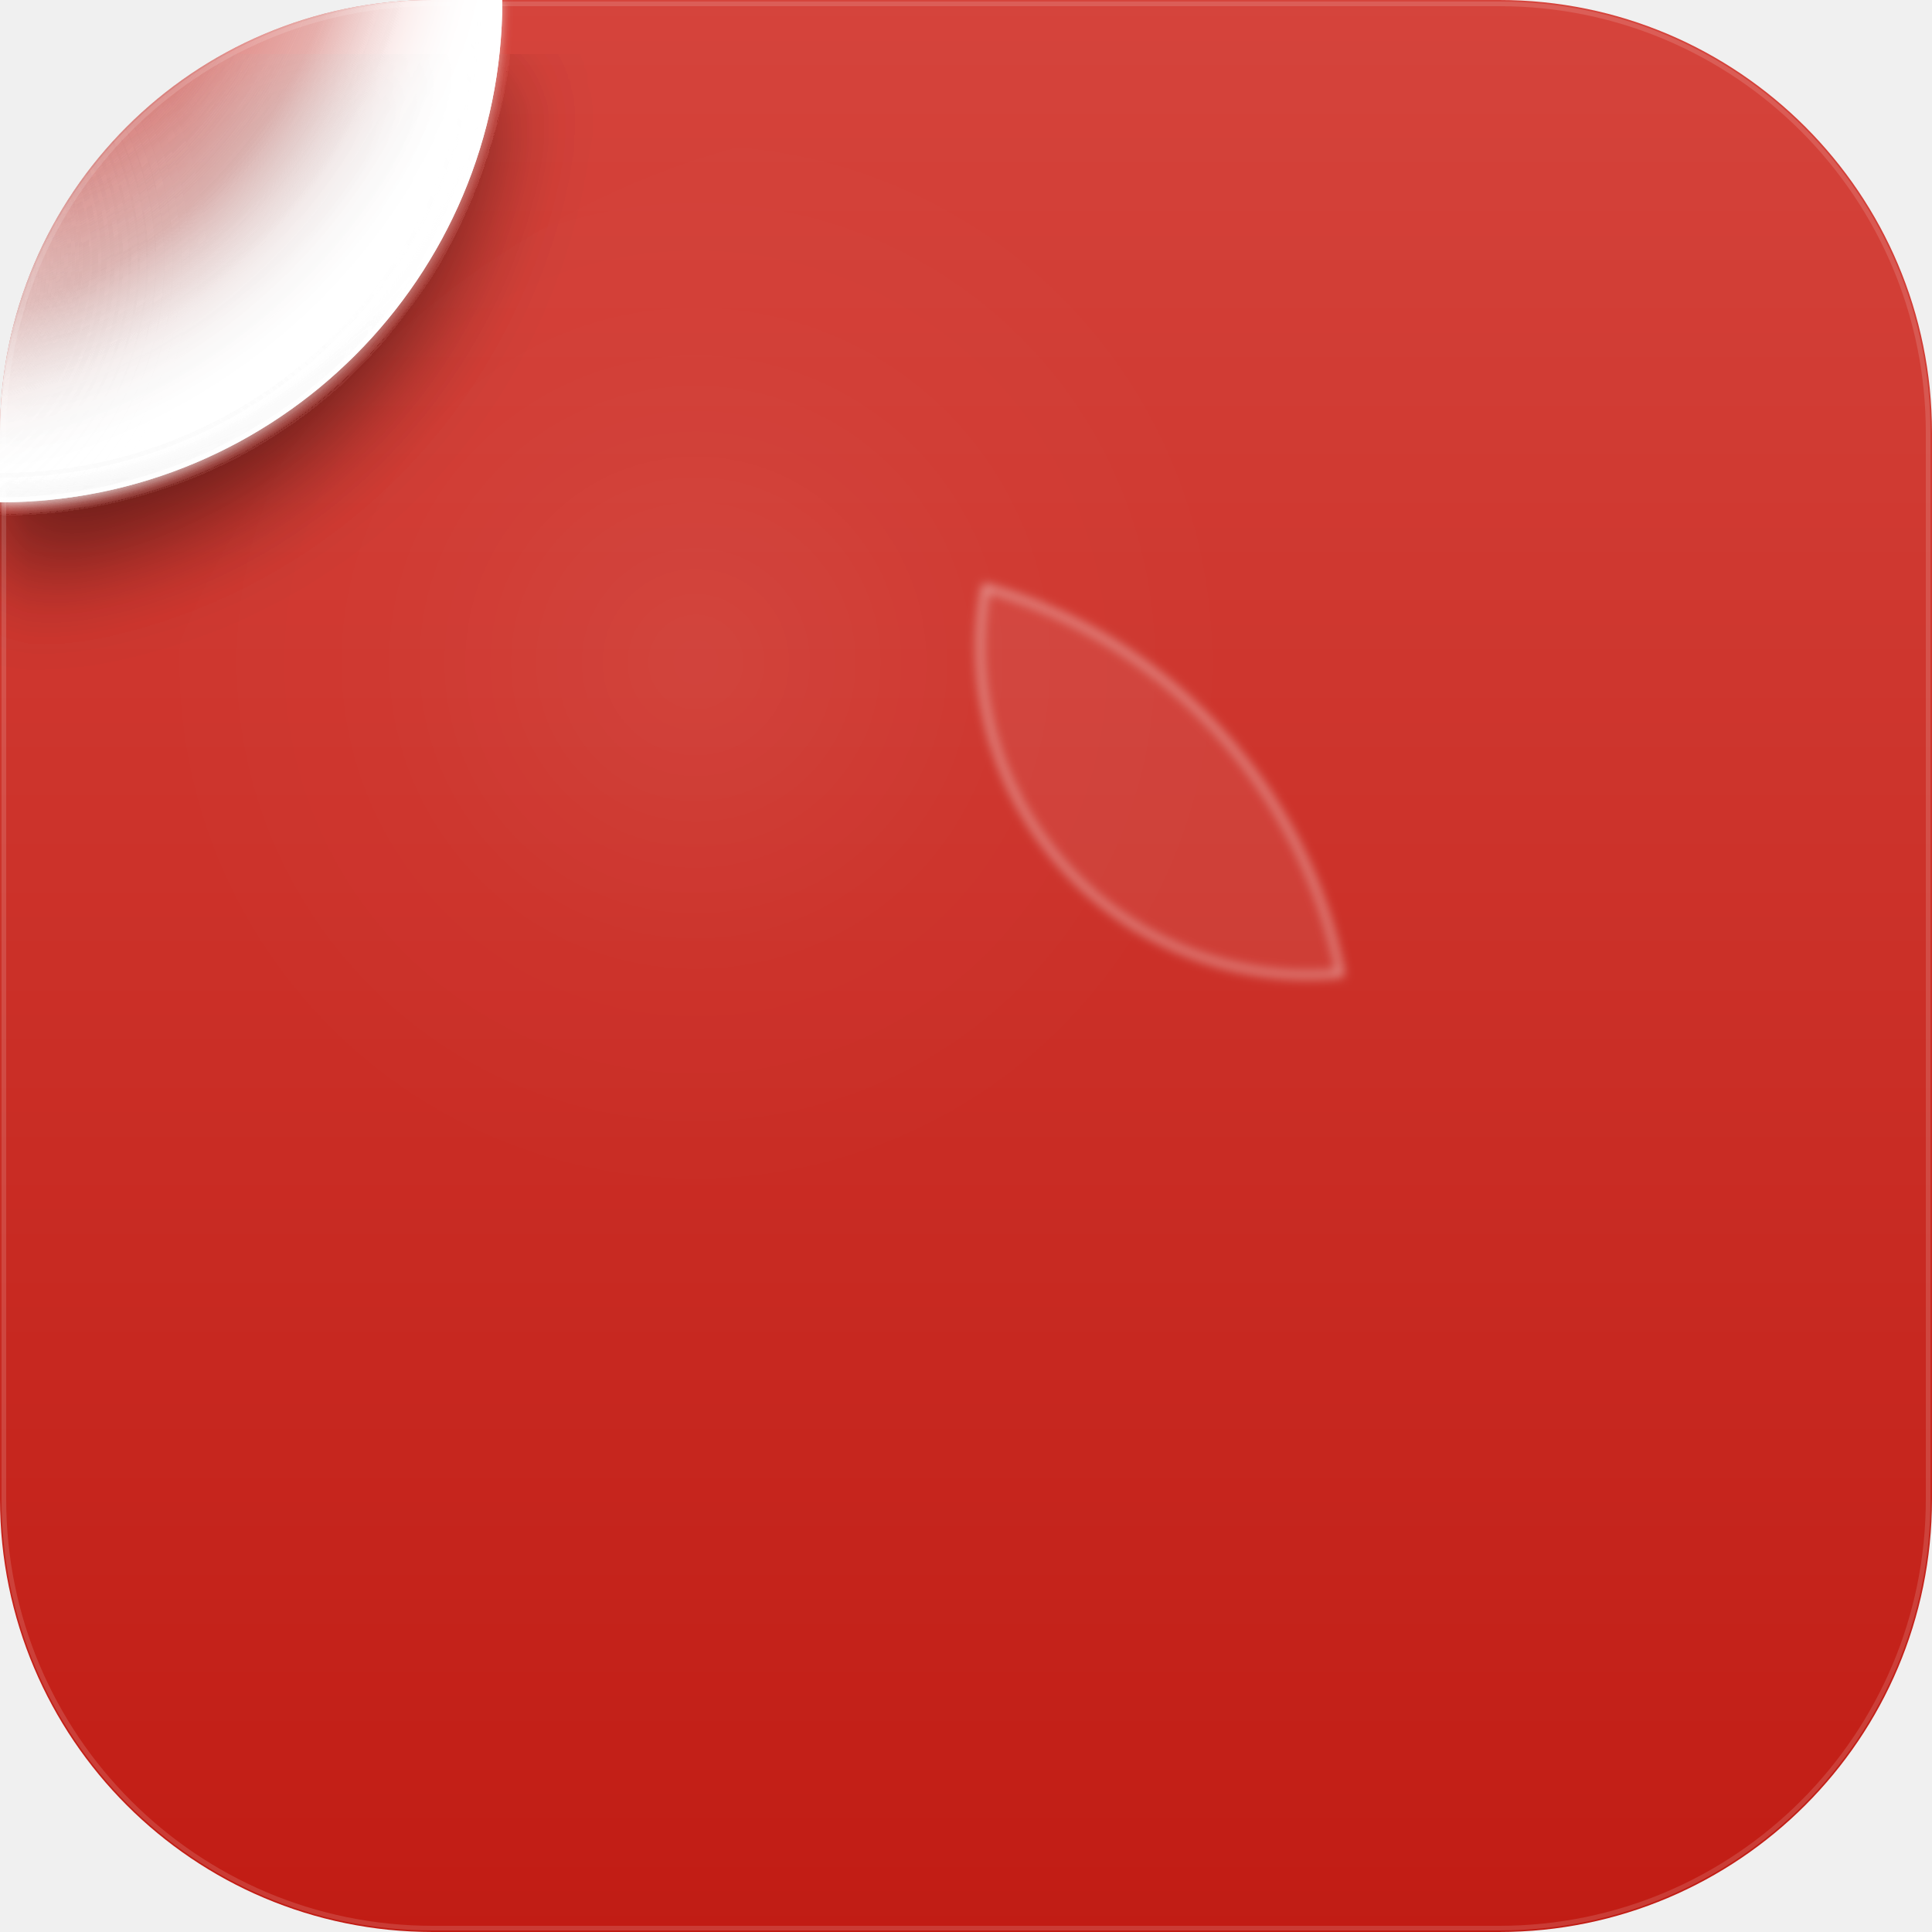
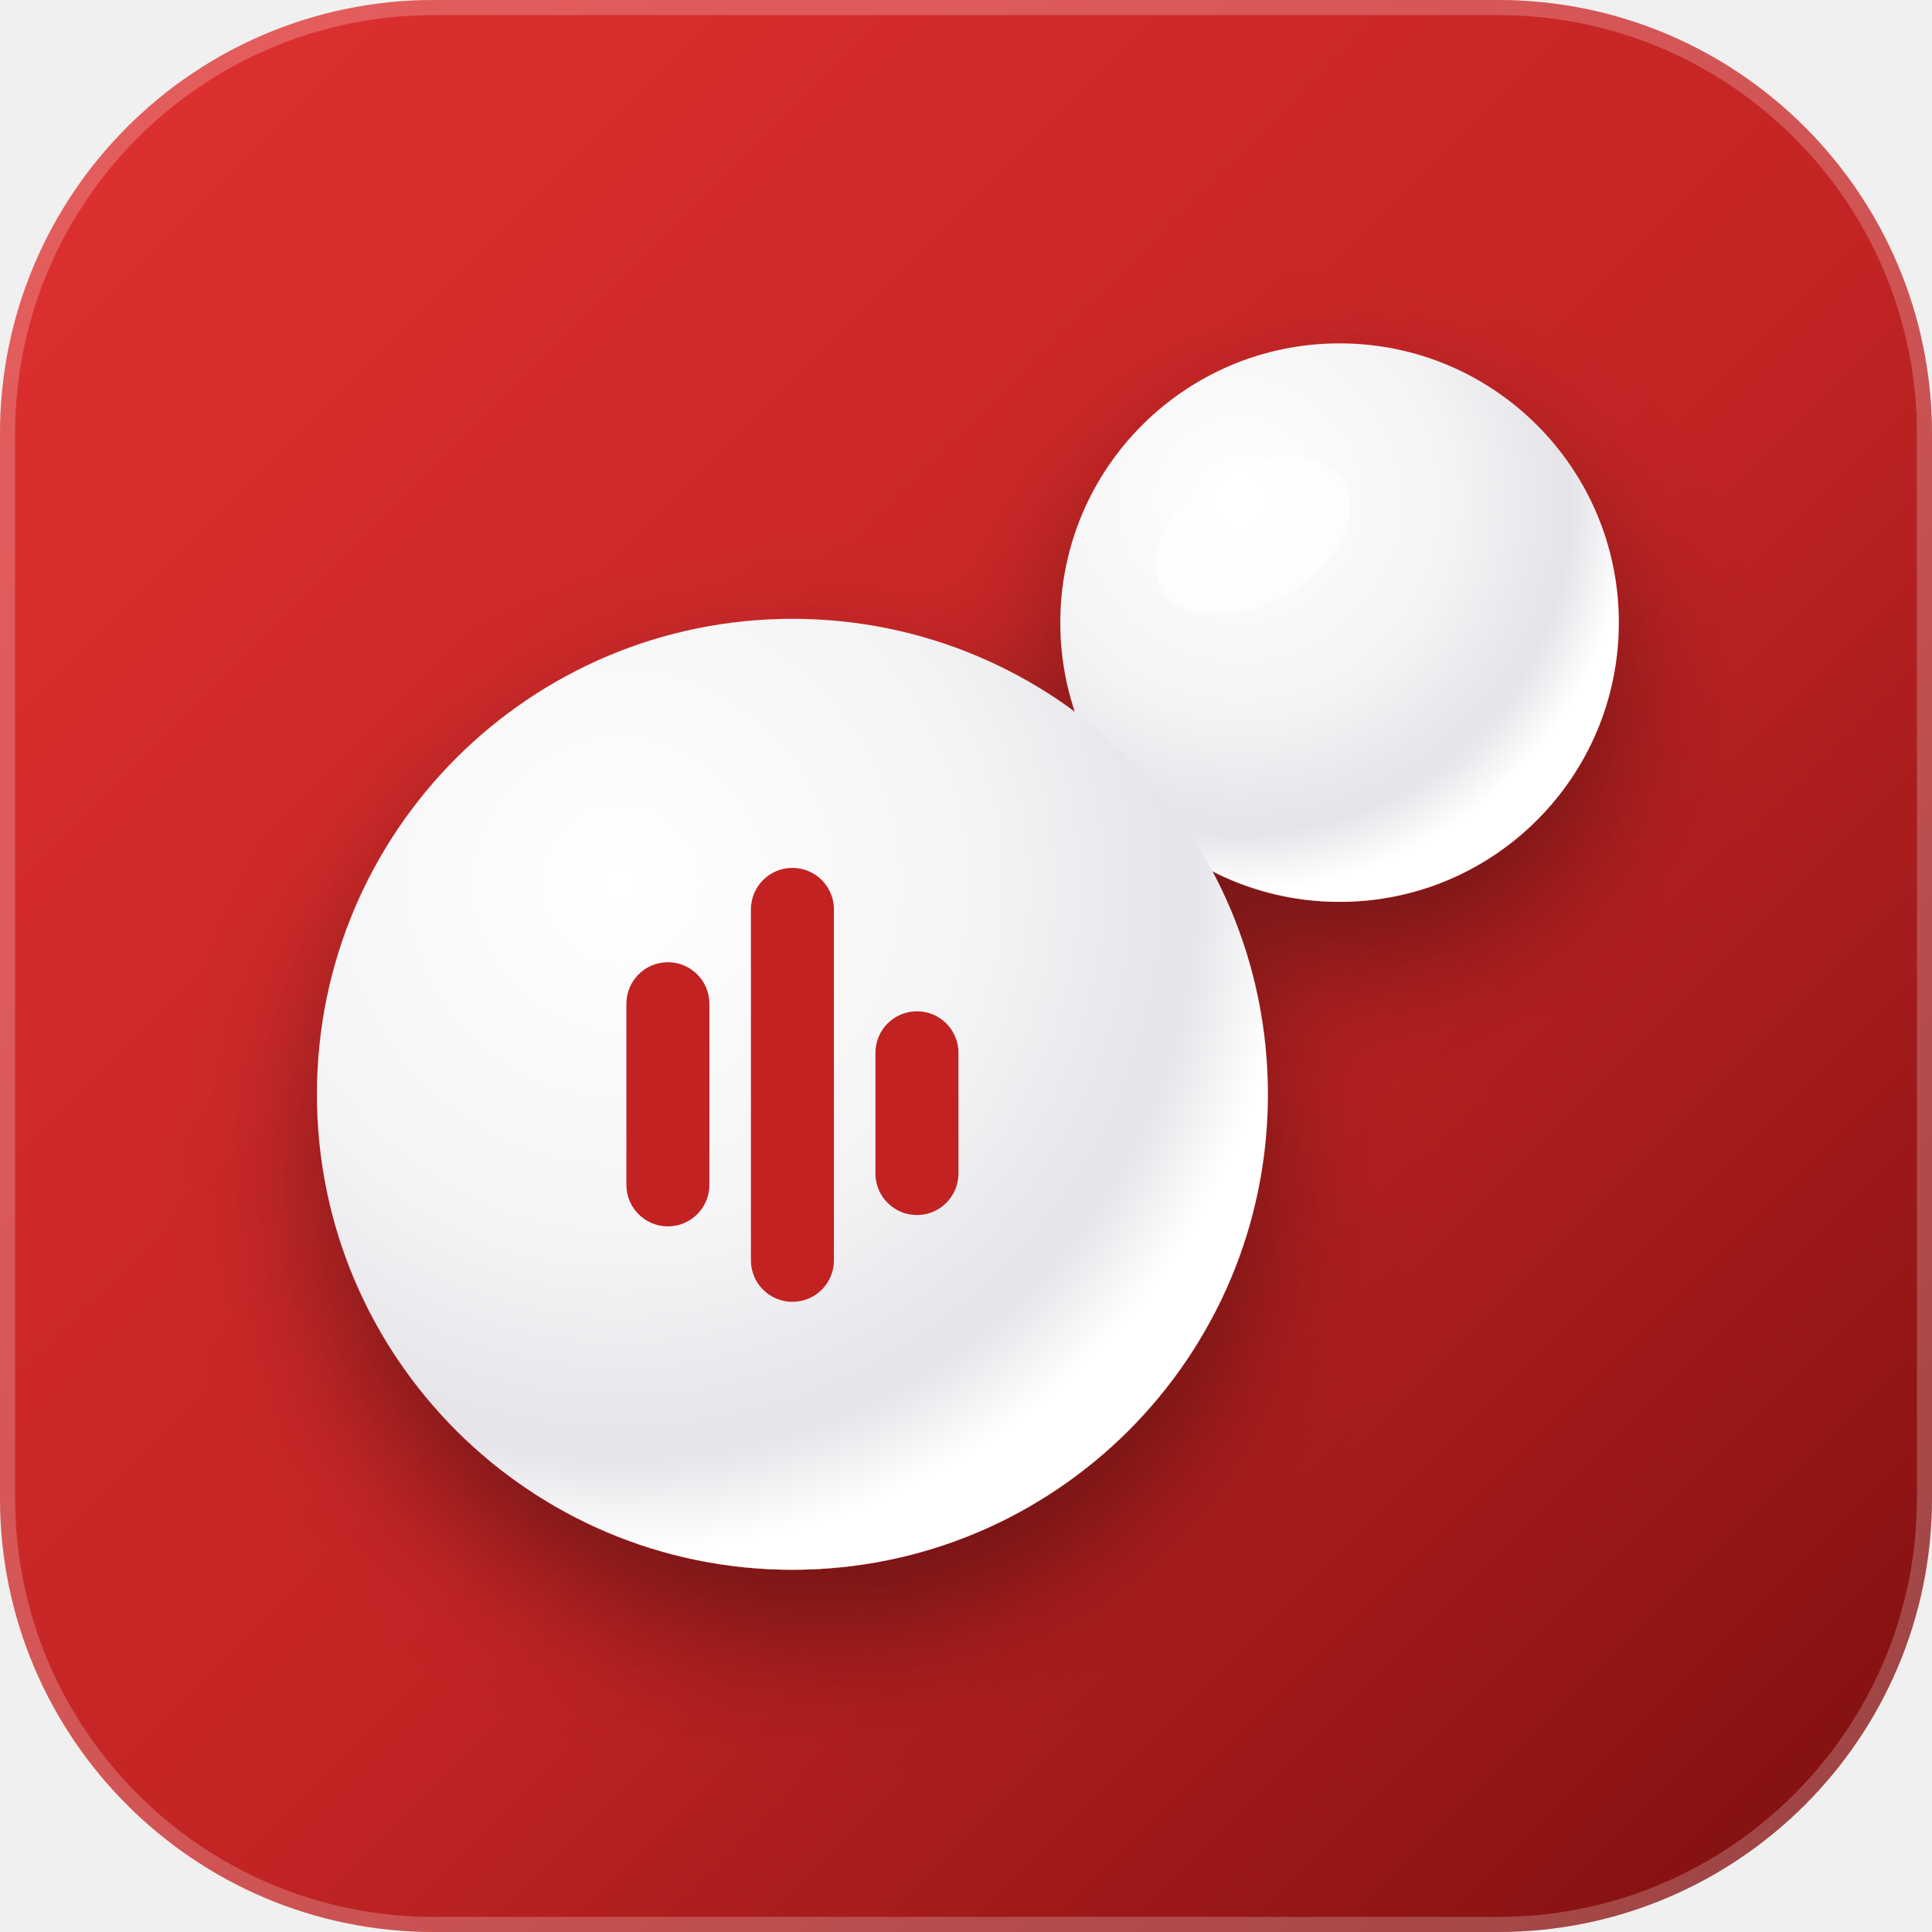
- <svg xmlns="http://www.w3.org/2000/svg" viewBox="0 0 500 500" width="500" height="500">
+ <svg xmlns="http://www.w3.org/2000/svg" viewBox="0 0 512 512">
  <defs>
-     <radialGradient id="appleGlassVolume" cx="38%" cy="36%" r="62%" fx="32%" fy="30%">
-       <stop offset="0%" stop-color="#fff" stop-opacity=".02" />
-       <stop offset="38%" stop-color="#fff" stop-opacity=".05" />
-       <stop offset="62%" stop-color="#f5f5f7" stop-opacity=".16" />
-       <stop offset="78%" stop-color="#f1f1f1" stop-opacity=".38" />
-       <stop offset="90%" stop-color="#fff" stop-opacity=".72" />
-       <stop offset="97%" stop-color="#fff" stop-opacity=".92" />
-       <stop offset="100%" stop-color="#fff" stop-opacity=".98" />
+     <radialGradient id="pearlWhite_c1" cx="32%" cy="28%" r="70%">
+       <stop offset="0%" stop-color="#fff" />
+       <stop offset="55%" stop-color="#f4f4f6" />
+       <stop offset="85%" stop-color="#e4e4e9" />
+       <stop offset="100%" stop-color="#fff" />
    </radialGradient>
-     <radialGradient id="studioCatchlight" cx="34%" cy="32%" r="32%">
-       <stop offset="0%" stop-color="#fff" stop-opacity=".38" />
-       <stop offset="55%" stop-color="#fff" stop-opacity=".1" />
-       <stop offset="100%" stop-color="#fff" stop-opacity="0" />
+     <radialGradient id="pearlRed_c1" cx="32%" cy="28%" r="70%">
+       <stop offset="0%" stop-color="#ff5252" />
+       <stop offset="55%" stop-color="#c22424" />
+       <stop offset="100%" stop-color="#8a1111" />
    </radialGradient>
-     <radialGradient id="causticBaseGlow" cx="35%" cy="76%" r="36%">
-       <stop offset="0%" stop-color="#fff" stop-opacity=".32" />
-       <stop offset="65%" stop-color="#f1f1f1" stop-opacity=".06" />
-       <stop offset="100%" stop-color="#fff" stop-opacity="0" />
-     </radialGradient>
-     <linearGradient id="bgBrandGradient" x1="0%" y1="0%" x2="0%" y2="100%">
-       <stop offset="0%" stop-color="#d5443c" />
-       <stop offset="100%" stop-color="#c11c14" />
+     <linearGradient id="bgRed_c1" x1="0%" y1="0%" x2="100%" y2="100%">
+       <stop offset="0%" stop-color="#e03131" />
+       <stop offset="55%" stop-color="#c22424" />
+       <stop offset="100%" stop-color="#7a0e0e" />
    </linearGradient>
-     <linearGradient id="bottomLeftRimLight" x1="12%" y1="88%" x2="82%" y2="18%">
-       <stop offset="0%" stop-color="#fff" stop-opacity=".95" />
-       <stop offset="28%" stop-color="#f1f1f1" stop-opacity=".55" />
-       <stop offset="60%" stop-color="#f1f1f1" stop-opacity=".12" />
-       <stop offset="100%" stop-color="#fff" stop-opacity="0" />
+     <linearGradient id="bgDark_c1" x1="0%" y1="0%" x2="100%" y2="100%">
+       <stop offset="0%" stop-color="#27272a" />
+       <stop offset="100%" stop-color="#09090b" />
    </linearGradient>
-     <linearGradient id="topRightFresnel" x1="88%" y1="12%" x2="25%" y2="75%">
-       <stop offset="0%" stop-color="#fff" stop-opacity=".75" />
-       <stop offset="35%" stop-color="#fff" stop-opacity=".2" />
-       <stop offset="100%" stop-color="#fff" stop-opacity="0" />
-     </linearGradient>
-     <filter id="softEdgeGlow" x="-20%" y="-20%" width="140%" height="140%">
-       <feGaussianBlur stdDeviation="1.4" />
+     <filter id="dropShadow_c1" x="-20%" y="-20%" width="140%" height="140%">
+       <feDropShadow dx="0" dy="18" stdDeviation="18" flood-color="#000" flood-opacity=".38" />
    </filter>
-     <filter id="ambientShadow" x="-30%" y="-30%" width="160%" height="160%">
-       <feDropShadow dx="-6" dy="14" stdDeviation="14" flood-color="#000" flood-opacity=".35" />
-     </filter>
-     <clipPath id="iosSquircle">
-       <rect width="500" height="500" rx="112" ry="112" />
-     </clipPath>
-     <style>@keyframes magneticMotherFloat{0%,to{transform:translate(220px,279.5px) scale(1,1)}25%{transform:translate(223.5px,275px) scale(1.018,.982)}50%{transform:translate(220px,270.5px) scale(1,1)}75%{transform:translate(216.5px,275px) scale(.982,1.018)}}@keyframes magneticDaughterFloat{0%,to{transform:translate(345.5px,170px) scale(.654)}25%{transform:translate(340px,174.5px) scale(.672)}50%{transform:translate(334.5px,170px) scale(.654)}75%{transform:translate(340px,165.5px) scale(.636)}}@keyframes lensPulse{0%,to{opacity:.75}25%{opacity:1}75%{opacity:.5}}</style>
-     <g id="appleBubbleTemplate">
-       <circle r="130" fill="url(#appleGlassVolume)" />
-       <circle r="130" fill="url(#causticBaseGlow)" />
-       <ellipse cx="-26" cy="-30" rx="52" ry="40" transform="rotate(-28 -26 -30)" fill="url(#studioCatchlight)" />
-       <circle r="128" fill="none" stroke="url(#bottomLeftRimLight)" stroke-width="4.5" filter="url(#softEdgeGlow)" opacity=".9" />
-       <circle r="128.5" fill="none" stroke="url(#topRightFresnel)" stroke-width="2.5" filter="url(#softEdgeGlow)" opacity=".8" />
-       <circle r="129.3" fill="none" stroke="#fff" stroke-width="1.15" opacity=".92" />
-       <circle r="123" fill="none" stroke="url(#bottomLeftRimLight)" stroke-width="1.2" opacity=".35" />
+     <style>@keyframes floatSlow{0%,to{transform:translate(0,0) scale(1)}50%{transform:translate(-4px,-7px) scale(1.02)}}@keyframes orbitBubble{0%,to{transform:translate(0,0) scale(1)}50%{transform:translate(-8px,8px) scale(1.06)}}@keyframes pulseRhythm{0%,to{transform:scaleY(1)}50%{transform:scaleY(.72)}}@keyframes pulseRhythmAlt{0%,to{transform:scaleY(.78)}50%{transform:scaleY(1.08)}}</style>
+   </defs>
+   <rect width="512" height="512" rx="115" fill="url(#bgRed_c1)" />
+   <rect x="2" y="2" width="508" height="508" rx="113" fill="none" stroke="#fff" stroke-opacity=".22" stroke-width="4" />
+   <g filter="url(#dropShadow_c1)">
+     <path d="M245 190q50 25 70-30l40 45q-55 20-30 70Z" fill="#fff" fill-opacity=".45" />
+     <g style="animation:orbitBubble 5s ease-in-out infinite;transform-origin:355px 165px">
+       <circle cx="355" cy="165" r="74" fill="url(#pearlWhite_c1)" />
+       <ellipse cx="332" cy="142" rx="28" ry="18" transform="rotate(-30 332 142)" fill="#fff" fill-opacity=".65" />
    </g>
-   </defs>
-   <rect width="500" height="500" rx="112" ry="112" fill="url(#bgBrandGradient)" />
-   <g clip-path="url(#iosSquircle)">
-     <circle cx="250" cy="250" r="220" fill="url(#studioCatchlight)" opacity=".18" />
-     <g filter="url(#ambientShadow)" style="animation:magneticMotherFloat 8s ease-in-out infinite">
-       <use href="#appleBubbleTemplate" />
+     <g style="animation:floatSlow 5s ease-in-out infinite;transform-origin:215px 285px">
+       <circle cx="210" cy="290" r="126" fill="url(#pearlWhite_c1)" />
+       <rect style="animation:pulseRhythm 2.2s ease-in-out infinite;transform-origin:185px 285px" x="166" y="255" width="22" height="70" rx="11" fill="#c22424" />
+       <rect style="animation:pulseRhythmAlt 2.2s ease-in-out infinite;transform-origin:215px 285px" x="199" y="230" width="22" height="115" rx="11" fill="#c22424" />
+       <rect style="animation:pulseRhythm 2.6s ease-in-out infinite;transform-origin:245px 285px" x="232" y="268" width="22" height="54" rx="11" fill="#c22424" />
    </g>
-     <g filter="url(#ambientShadow)" style="animation:magneticDaughterFloat 8s ease-in-out infinite">
-       <use href="#appleBubbleTemplate" />
-     </g>
-     <path d="M255 152a85 85 0 0 0 92 100 130 130 0 0 0-92-100Z" fill="#fff" fill-opacity=".07" stroke="#fff" stroke-width="1.4" stroke-opacity=".55" filter="url(#softEdgeGlow)" style="animation:lensPulse 8s ease-in-out infinite" />
  </g>
-   <rect x="1" y="1" width="498" height="498" rx="111" ry="111" fill="none" stroke="#fff" stroke-width="1.2" opacity=".14" />
</svg>
